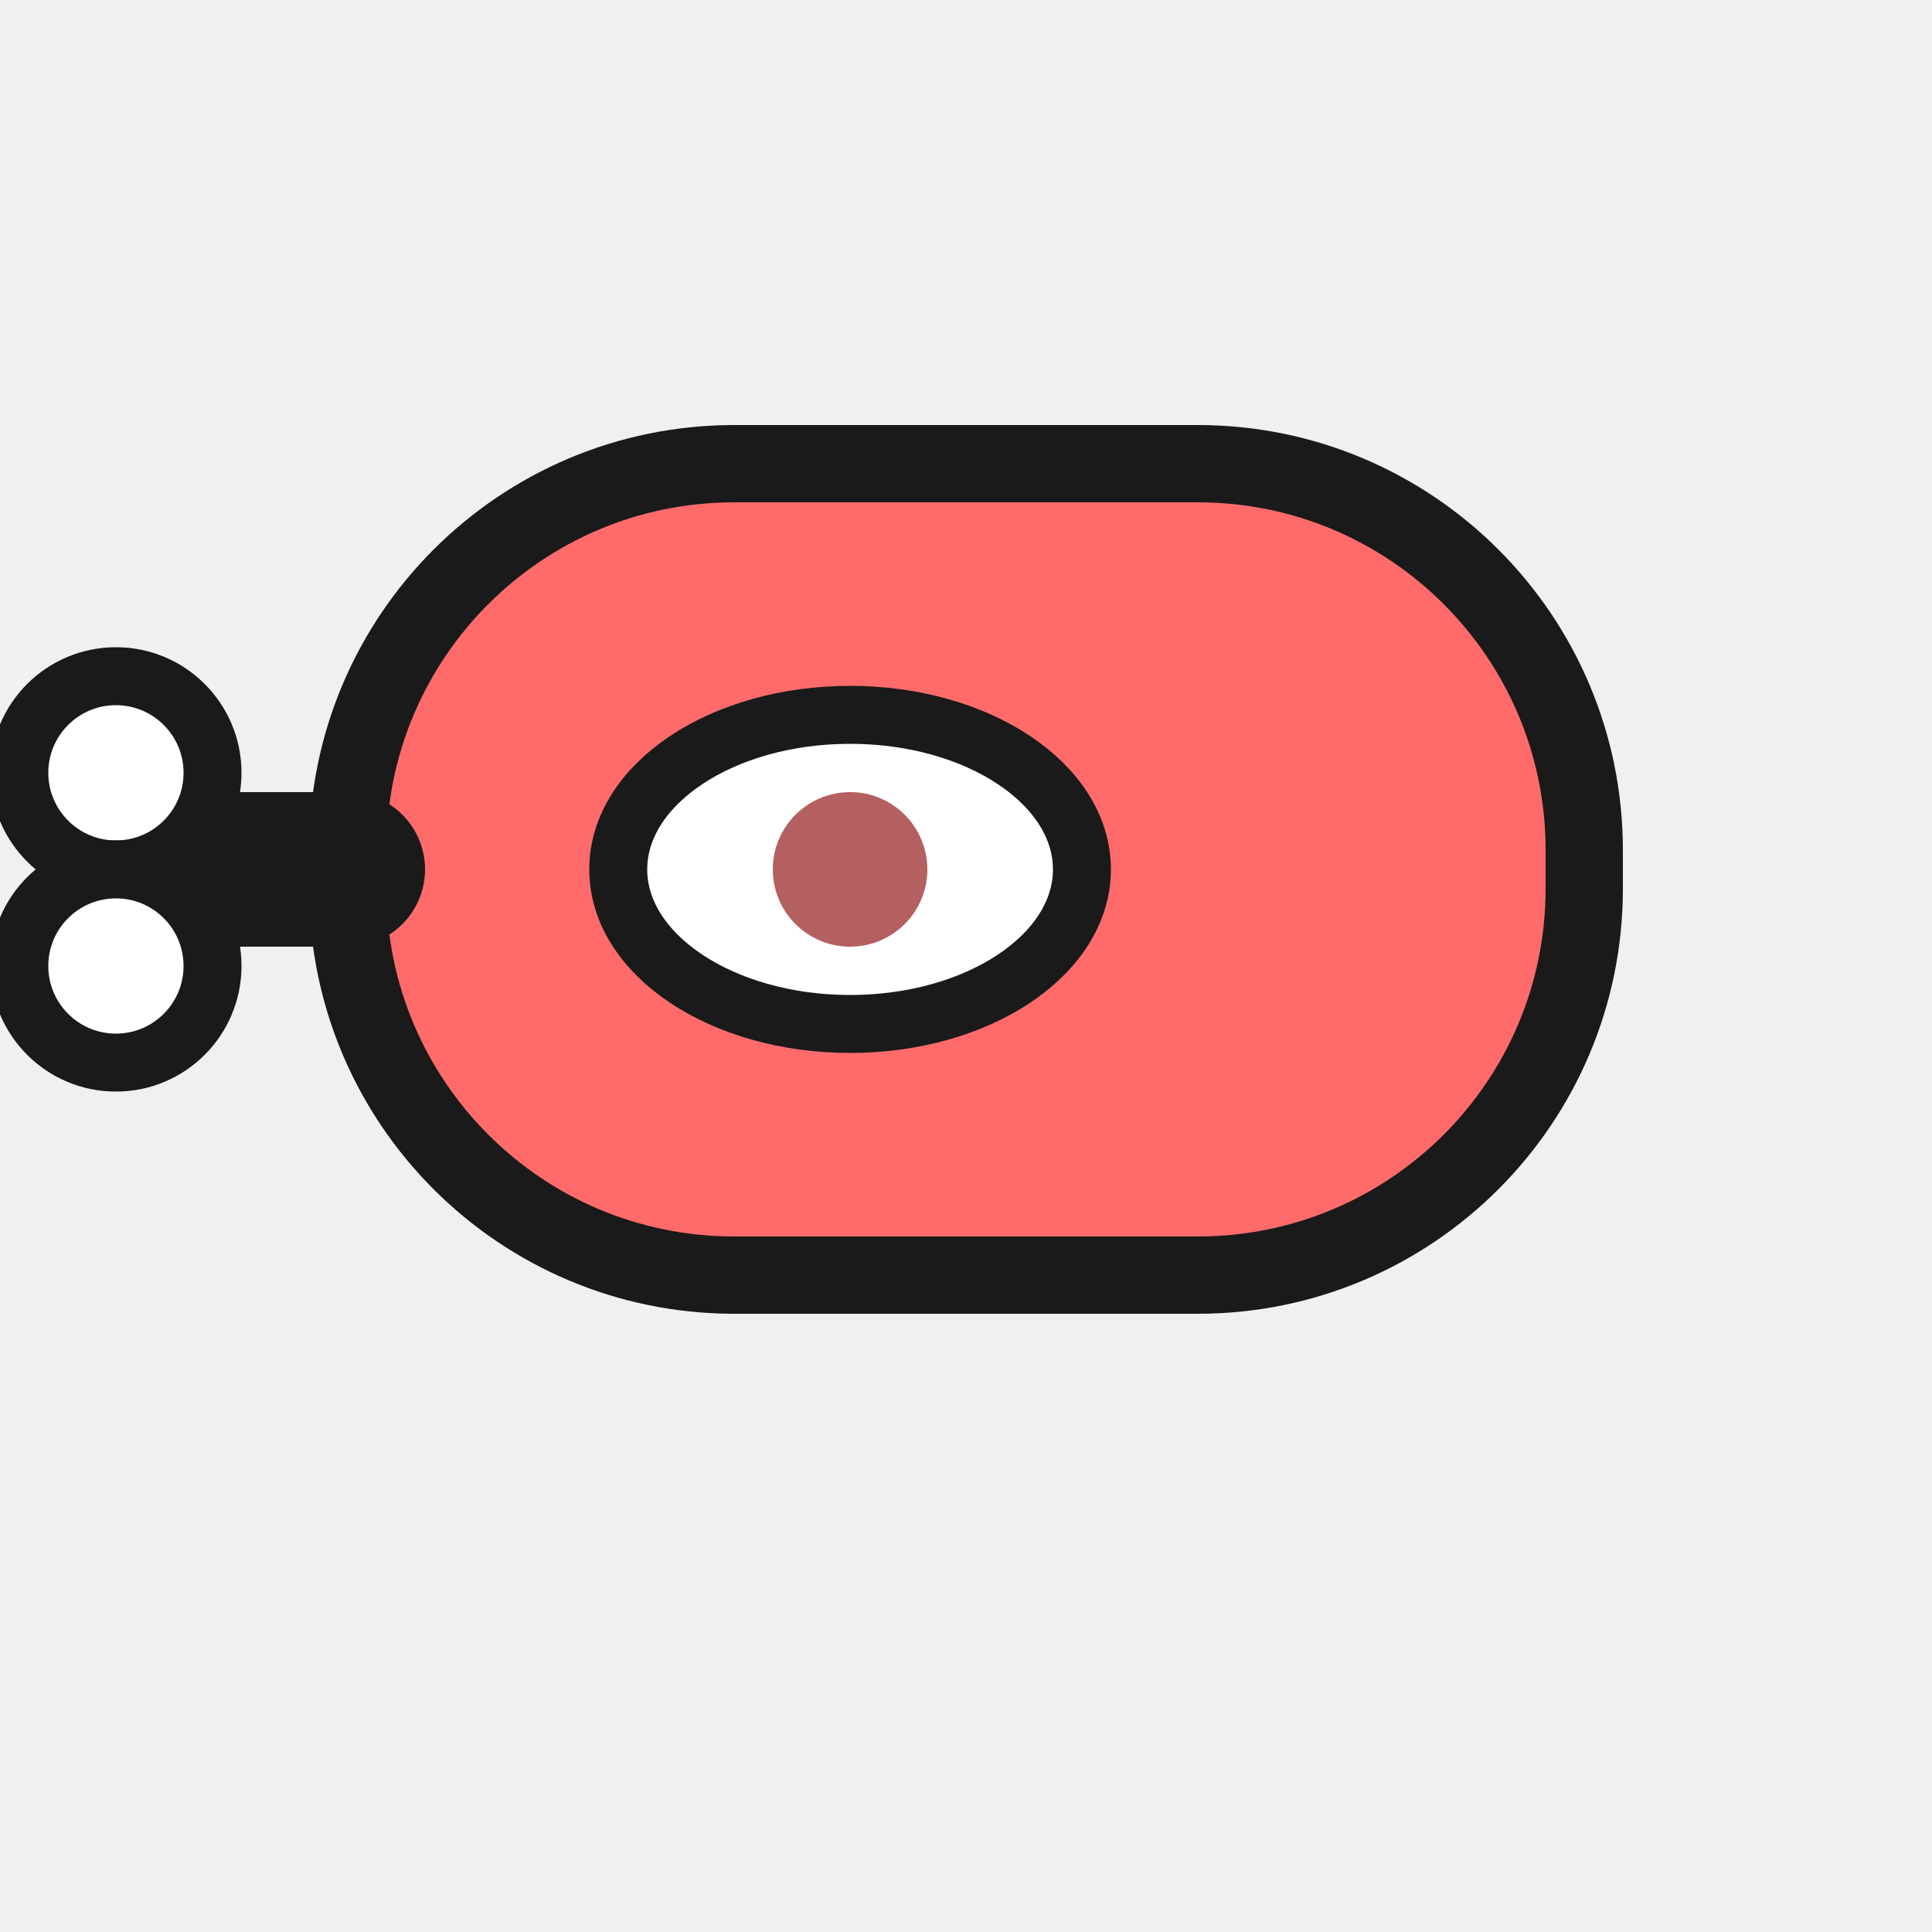
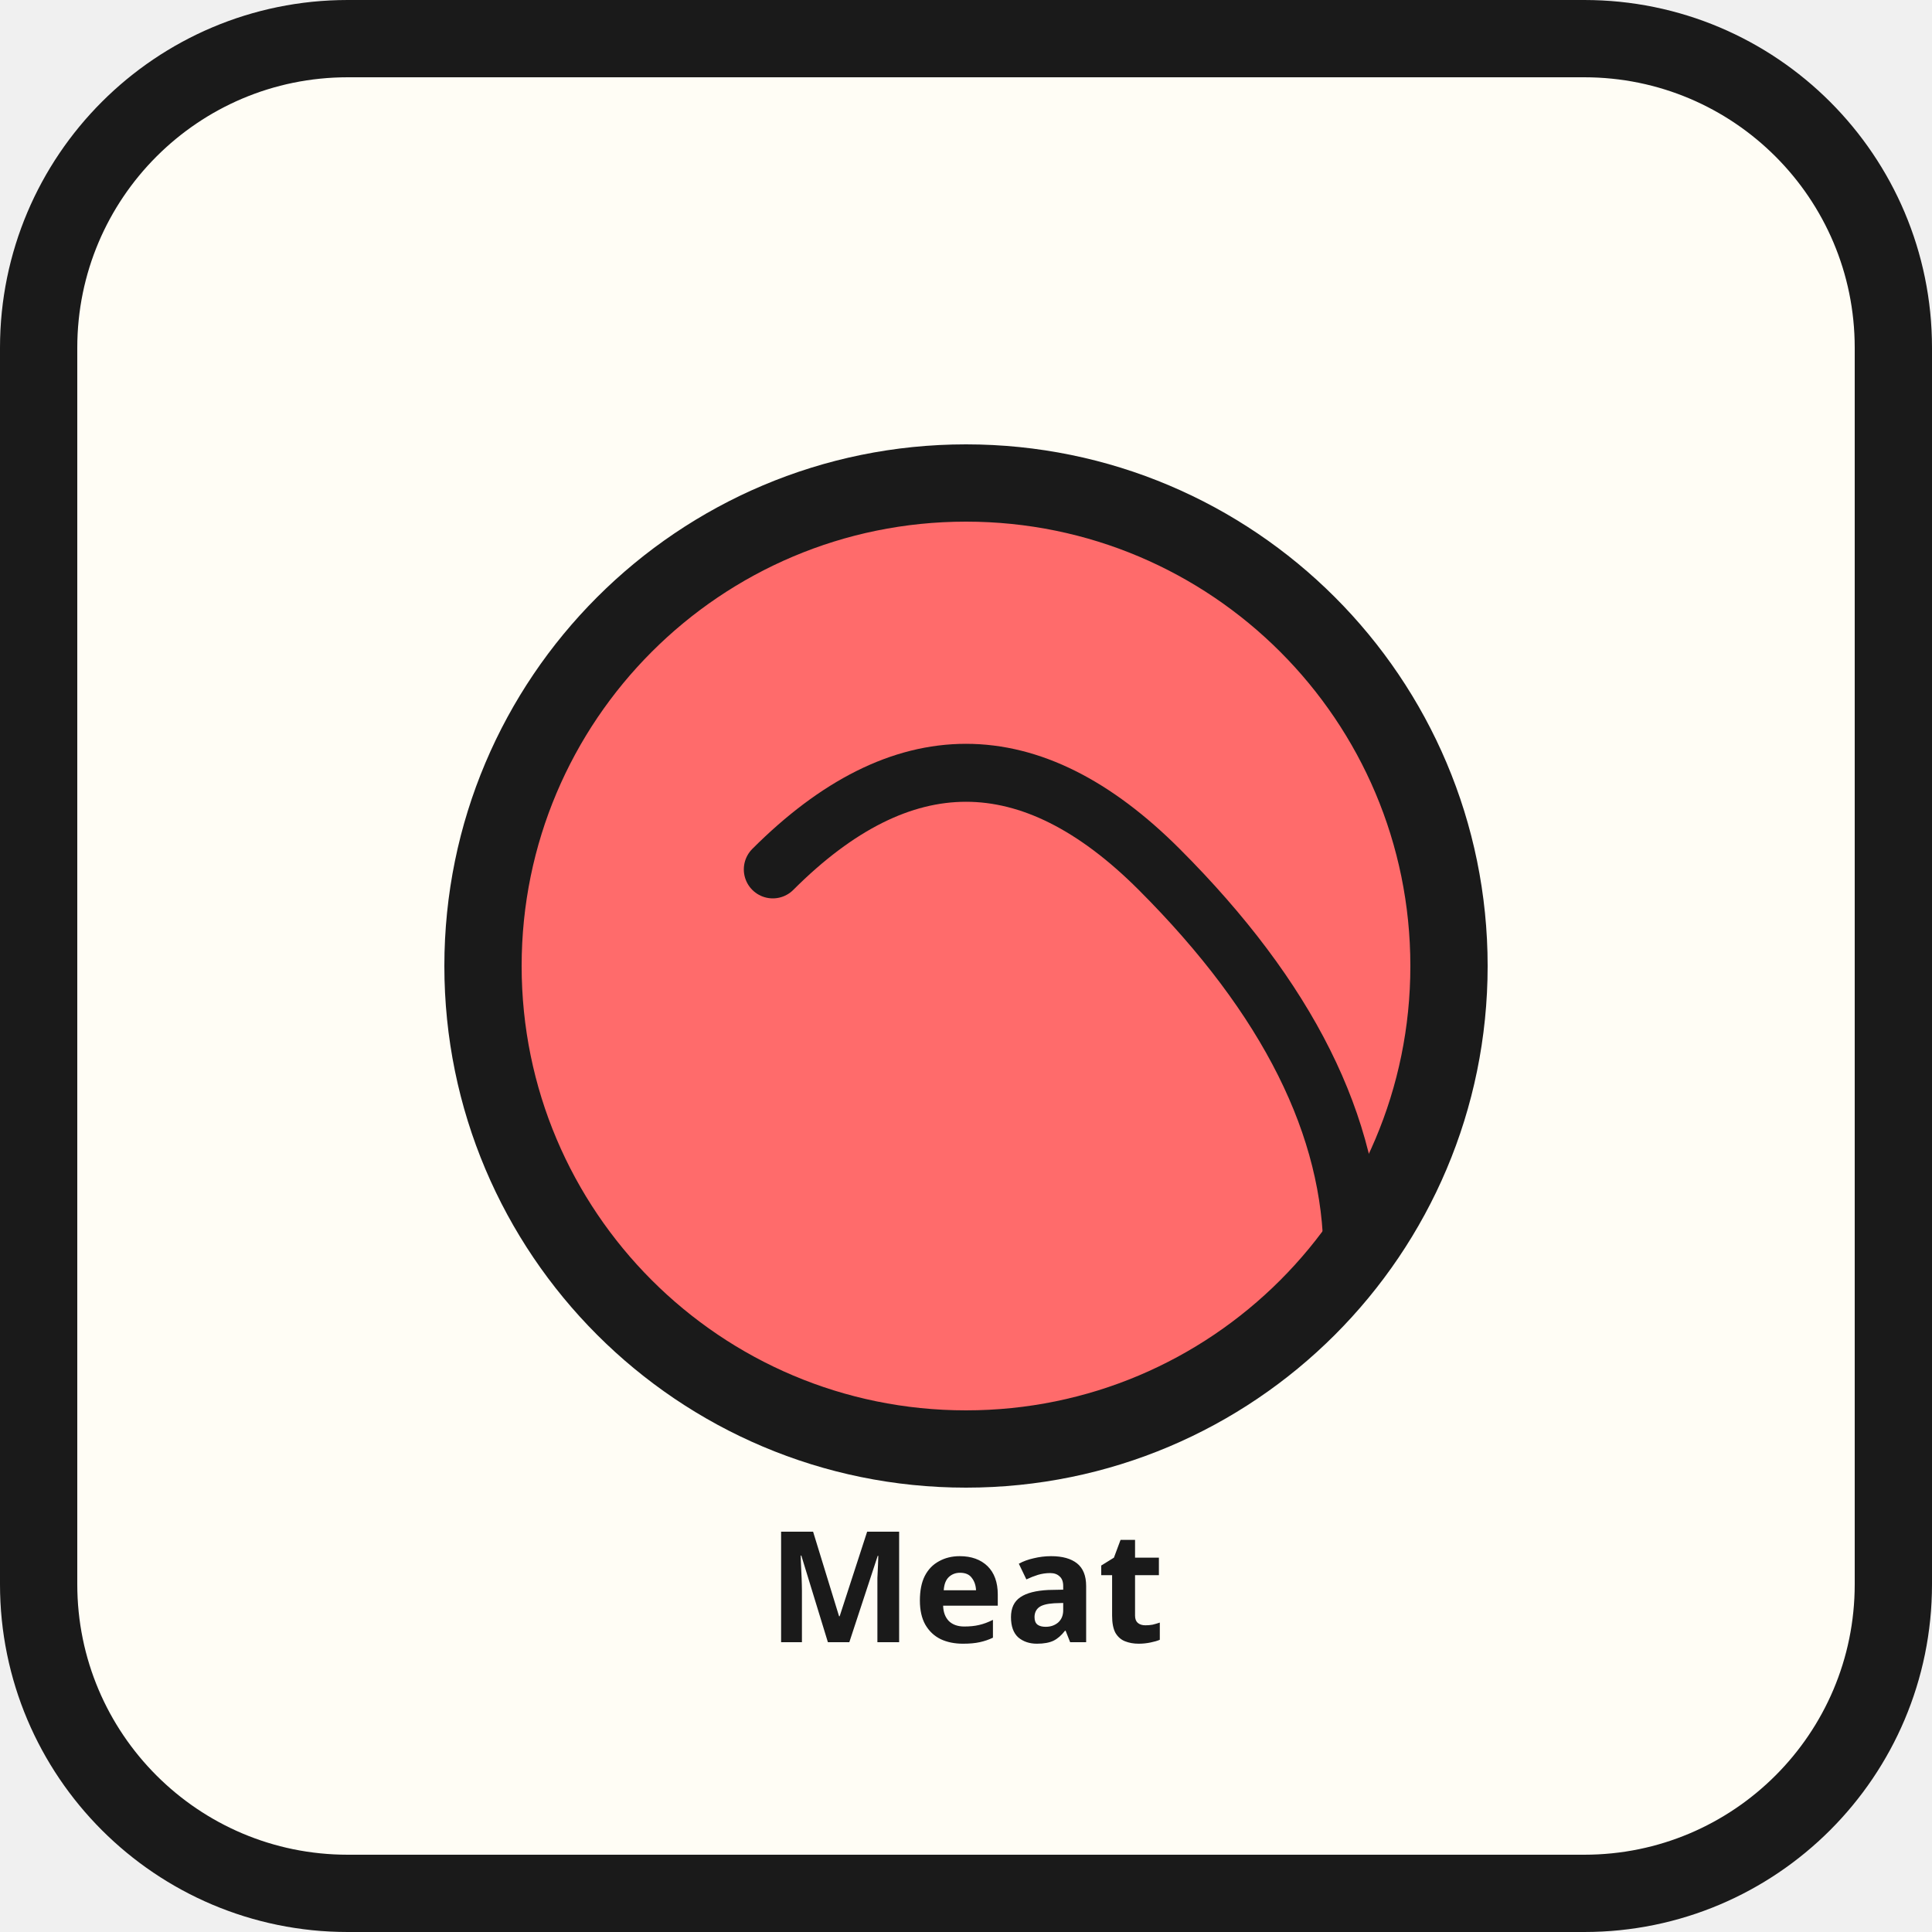
- <svg xmlns="http://www.w3.org/2000/svg" viewBox="0 0 100 100" width="100%" height="100%">
-   <rect x="18" y="24" width="64" height="42" rx="20" fill="#FF6B6B" stroke="#1A1A1A" stroke-width="4" />
-   <ellipse cx="44" cy="45" rx="12" ry="8" fill="#FFFFFF" stroke="#1A1A1A" stroke-width="3" />
-   <circle cx="44" cy="45" r="4" fill="#B46060" />
-   <path d="M18,45 L6,45" stroke="#1A1A1A" stroke-width="8" stroke-linecap="round" />
-   <circle cx="6" cy="40" r="5" fill="#FFFFFF" stroke="#1A1A1A" stroke-width="3" />
-   <circle cx="6" cy="50" r="5" fill="#FFFFFF" stroke="#1A1A1A" stroke-width="3" />
+ <svg xmlns="http://www.w3.org/2000/svg" viewBox="0 0 100 100" width="100" height="100">
+   <rect x="2" y="2" width="96" height="96" rx="16" fill="#FFFDF5" stroke="#1A1A1A" stroke-width="4" />
+   <circle cx="50" cy="50" r="25" fill="#FF6B6B" stroke="#1A1A1A" stroke-width="4" />
+   <path d="M 40 45 Q 50 35 60 45 T 70 65" fill="none" stroke="#1A1A1A" stroke-width="3" stroke-linecap="round" />
+   <text x="50" y="85" font-family="sans-serif" font-weight="bold" font-size="8" text-anchor="middle" fill="#1A1A1A">Meat</text>
</svg>
